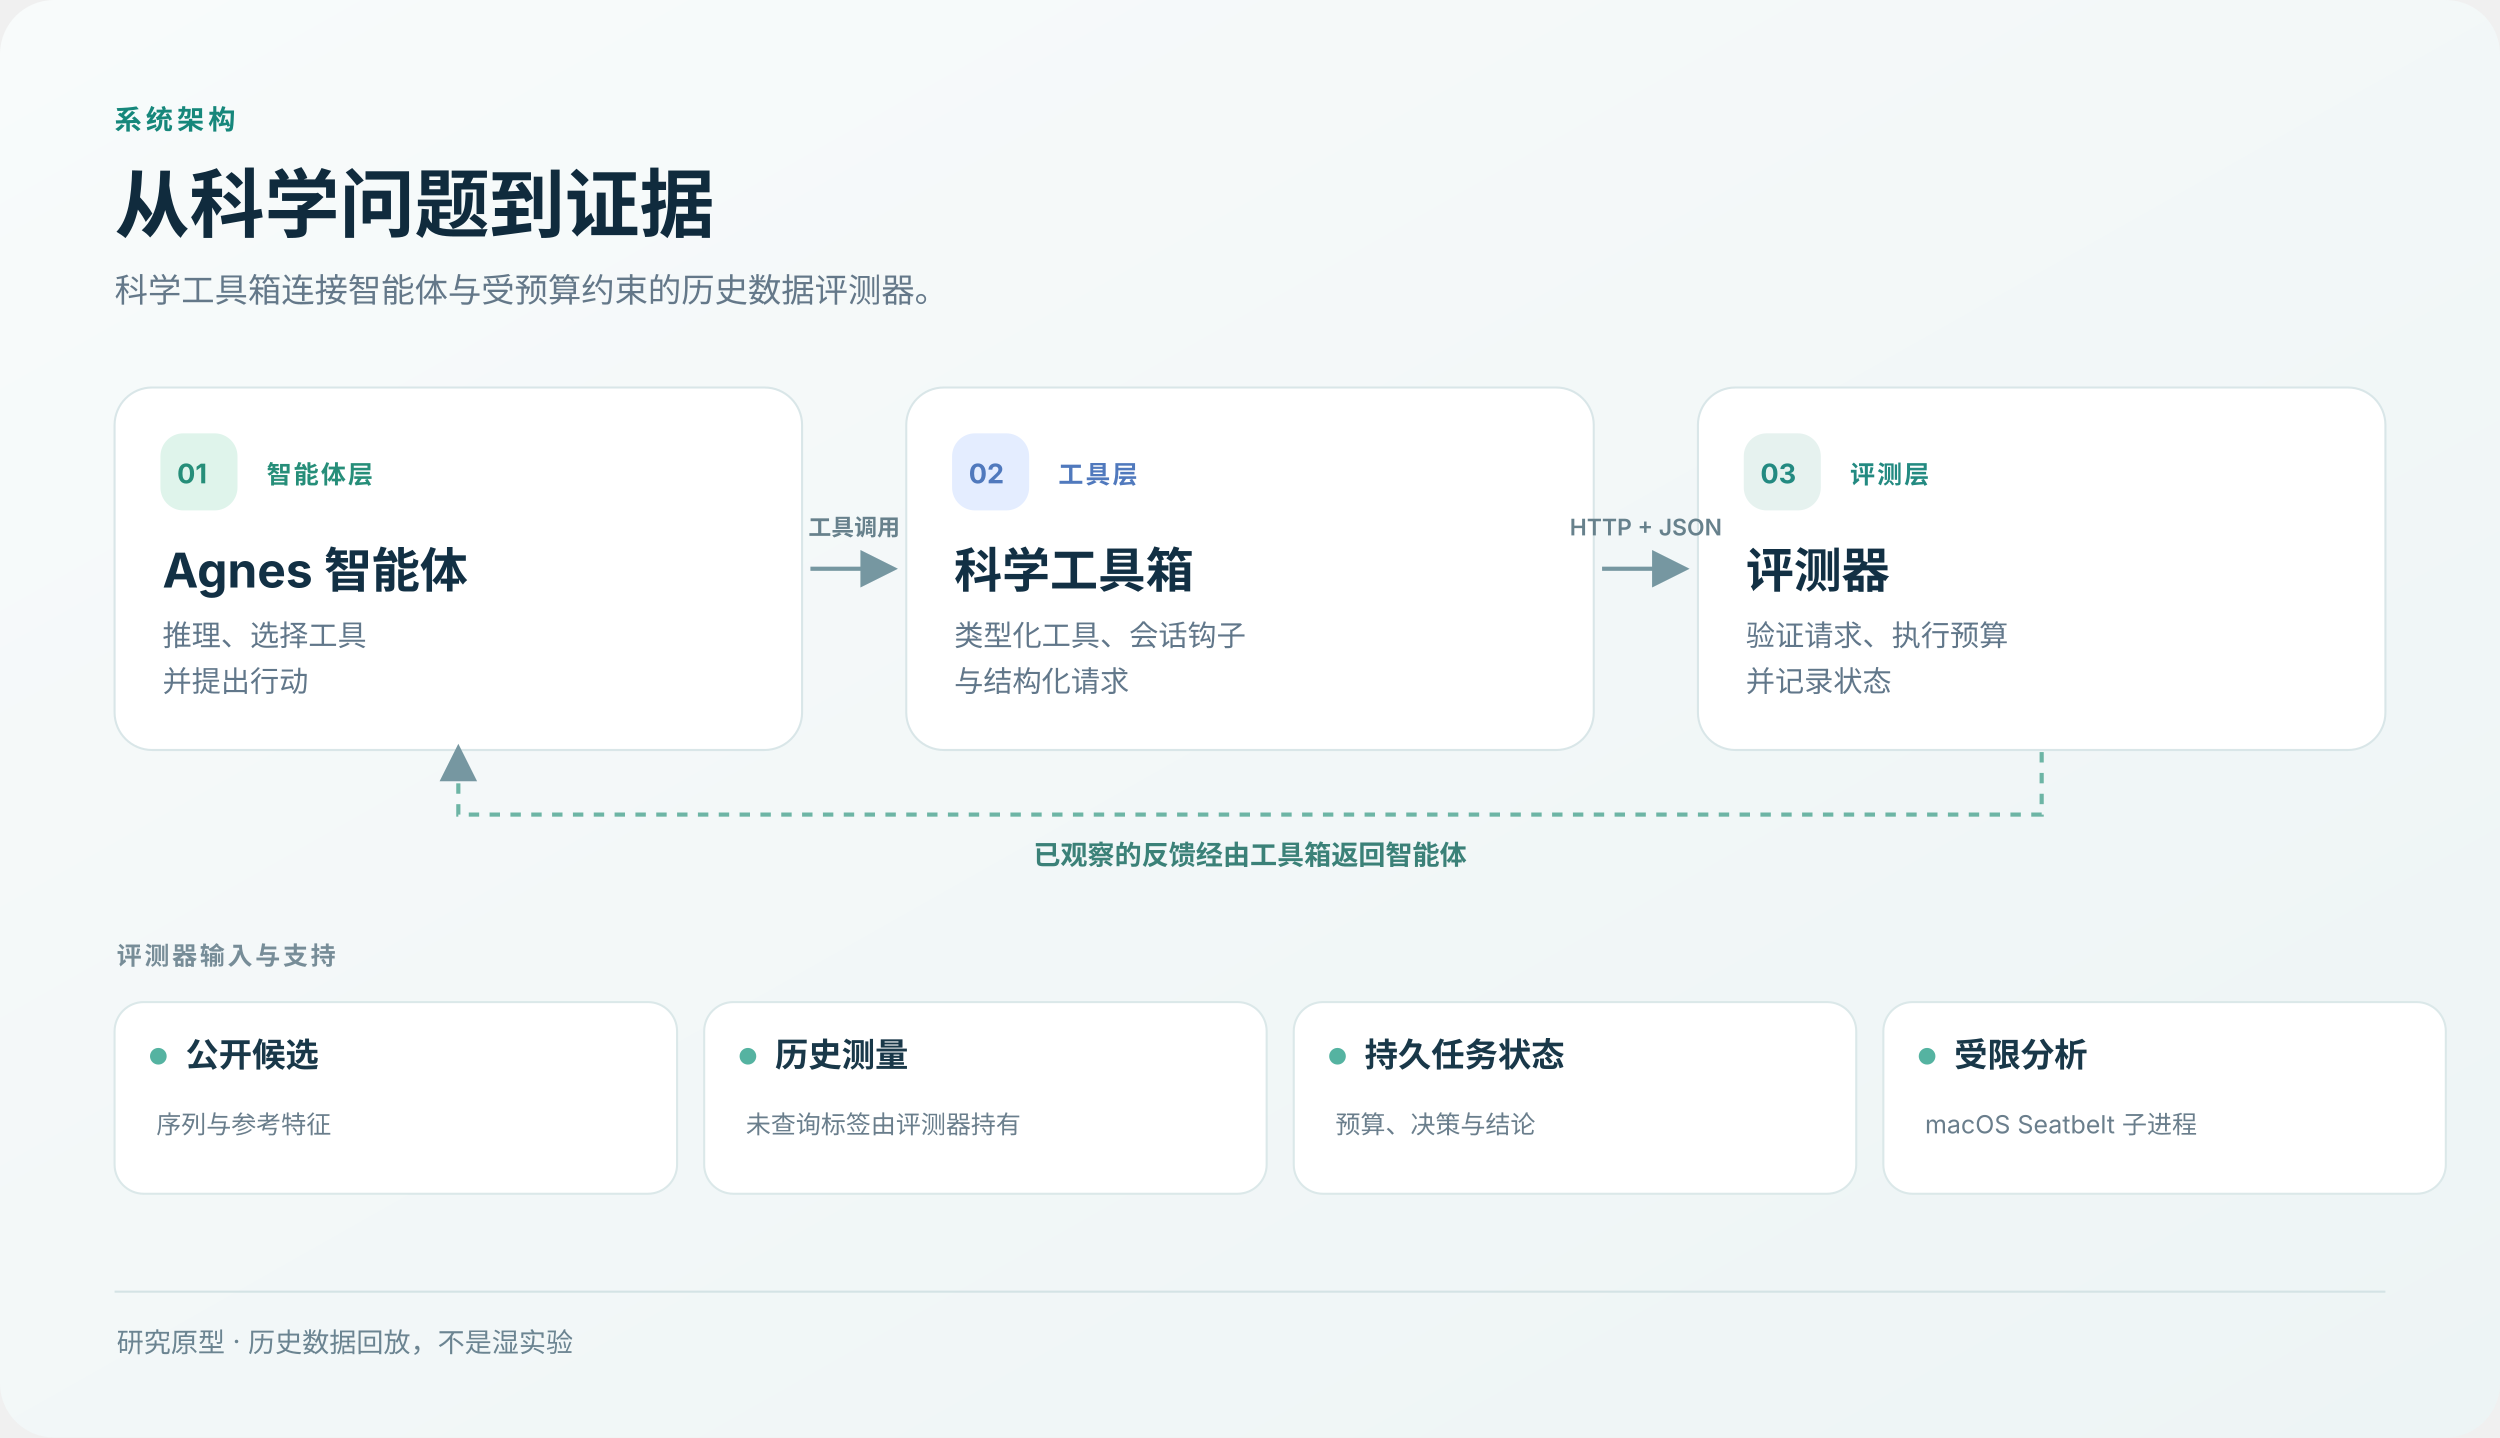
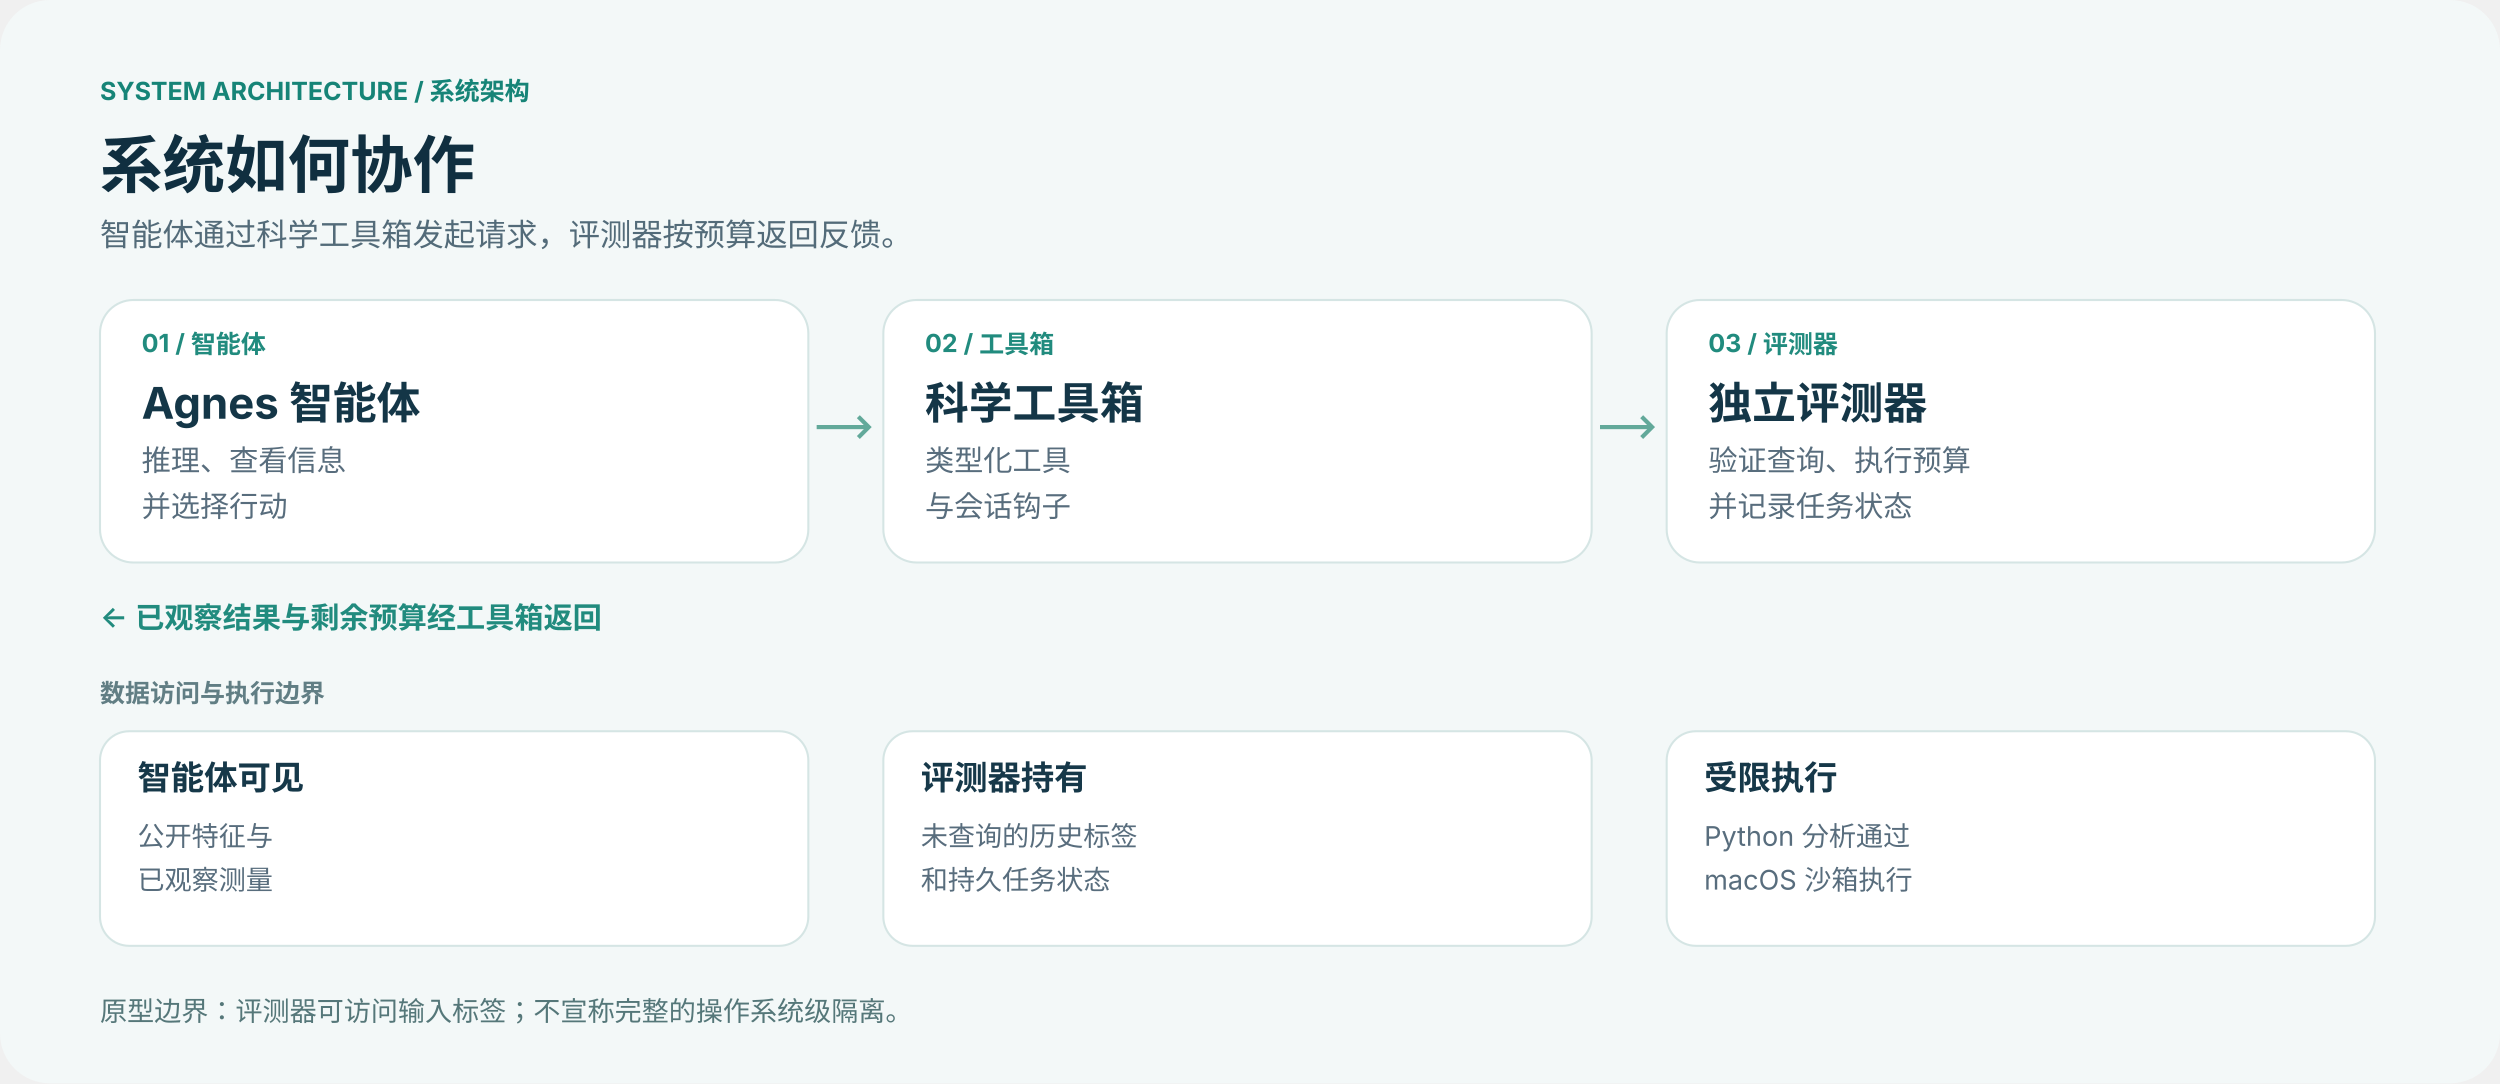
- <svg xmlns="http://www.w3.org/2000/svg" viewBox="0 0 1200 690" role="img" aria-label="Protein Rescue Lab architecture">
-   <defs>
-     <linearGradient id="bg" x1="0" y1="0" x2="1" y2="1">
-       <stop stop-color="#f8fbfb" />
-       <stop offset="1" stop-color="#edf4f5" />
-     </linearGradient>
-     <marker id="arrow" markerWidth="9" markerHeight="9" refX="7" refY="4.5" orient="auto">
-       <path d="M0 0L9 4.5L0 9Z" fill="#7697a1" />
-     </marker>
-   </defs>
-   <rect width="1200" height="690" rx="26" fill="url(#bg)" />
+ <svg xmlns="http://www.w3.org/2000/svg" viewBox="0 0 1200 520" role="img">
+   <rect width="1200" height="520" rx="24" fill="#f3f8f8" />
  <g font-family="-apple-system,BlinkMacSystemFont,Segoe UI,Microsoft YaHei,sans-serif">
-     <text x="55" y="62" font-size="13" fill="#16877b" font-weight="700" letter-spacing="2">系统架构</text>
-     <text x="55" y="111" font-size="36" fill="#102b3d" font-weight="700">从科学问题到证据</text>
-     <text x="55" y="145" font-size="16" fill="#647889" font-weight="400">科学工具箱连接智能体与受预算约束的历史数据评测器。</text>
-     <rect x="55" y="186" width="330" height="174" rx="18" fill="#fff" stroke="#d9e6e8" />
-     <rect x="77" y="208" width="37" height="37" rx="11" fill="#dff4eb" />
-     <text x="85" y="232" font-size="13" fill="#268e79" font-weight="700">01</text>
-     <text x="128" y="232" font-size="12" fill="#268e79" font-weight="700" letter-spacing="1">智能体层</text>
-     <text x="78" y="282" font-size="23" fill="#123044" font-weight="700">Agnes 智能体</text>
-     <text x="78" y="310" font-size="14" fill="#61778a" font-weight="400">推理、选择工具</text>
-     <text x="78" y="332" font-size="14" fill="#61778a" font-weight="400">并提出行动</text>
-     <rect x="435" y="186" width="330" height="174" rx="18" fill="#fff" stroke="#d9e6e8" />
-     <rect x="457" y="208" width="37" height="37" rx="11" fill="#e4edff" />
-     <text x="465" y="232" font-size="13" fill="#5079bd" font-weight="700">02</text>
-     <text x="508" y="232" font-size="12" fill="#5079bd" font-weight="700" letter-spacing="1">工具层</text>
-     <text x="458" y="282" font-size="23" fill="#123044" font-weight="700">科学工具箱</text>
-     <text x="458" y="310" font-size="14" fill="#61778a" font-weight="400">类型化工具、会话钩子</text>
-     <text x="458" y="332" font-size="14" fill="#61778a" font-weight="400">与结构化请求</text>
-     <rect x="815" y="186" width="330" height="174" rx="18" fill="#fff" stroke="#d9e6e8" />
-     <rect x="837" y="208" width="37" height="37" rx="11" fill="#e6f2ef" />
-     <text x="845" y="232" font-size="13" fill="#238a81" font-weight="700">03</text>
-     <text x="888" y="232" font-size="12" fill="#238a81" font-weight="700" letter-spacing="1">评测层</text>
-     <text x="838" y="282" font-size="23" fill="#123044" font-weight="700">评测器</text>
-     <text x="838" y="310" font-size="14" fill="#61778a" font-weight="400">验证请求、执行预算</text>
-     <text x="838" y="332" font-size="14" fill="#61778a" font-weight="400">并记录状态</text>
-     <path d="M389 273h38" stroke="#7697a1" stroke-width="2" marker-end="url(#arrow)" />
-     <text x="410" y="257" font-size="11" fill="#67818c" font-weight="600" text-anchor="middle">工具调用</text>
-     <path d="M769 273h38" stroke="#7697a1" stroke-width="2" marker-end="url(#arrow)" />
-     <text x="790" y="257" font-size="11" fill="#67818c" font-weight="600" text-anchor="middle">HTTP + JSON</text>
-     <path d="M980 361v30H220v-30" fill="none" stroke="#6db5a5" stroke-width="2" stroke-dasharray="5 5" marker-end="url(#arrow)" />
-     <text x="600" y="415" font-size="13" fill="#3b8178" font-weight="600" text-anchor="middle">已观察的反馈经由工具箱返回智能体</text>
-     <text x="56" y="463" font-size="12" fill="#778d98" font-weight="700" letter-spacing="1.3">评测器输入与支持</text>
-     <rect x="55" y="481" width="270" height="92" rx="14" fill="#fff" stroke="#dbe8e9" />
-     <circle cx="76" cy="507" r="4" fill="#55b3a1" />
-     <text x="89" y="512" font-size="16" fill="#193849" font-weight="700">公开候选</text>
-     <text x="75" y="544" font-size="12" fill="#6a7e8c" font-weight="400">序列与参考特征</text>
-     <rect x="338" y="481" width="270" height="92" rx="14" fill="#fff" stroke="#dbe8e9" />
-     <circle cx="359" cy="507" r="4" fill="#55b3a1" />
-     <text x="372" y="512" font-size="16" fill="#193849" font-weight="700">历史测量</text>
-     <text x="358" y="544" font-size="12" fill="#6a7e8c" font-weight="400">未查询标签由评测器持有</text>
-     <rect x="621" y="481" width="270" height="92" rx="14" fill="#fff" stroke="#dbe8e9" />
-     <circle cx="642" cy="507" r="4" fill="#55b3a1" />
-     <text x="655" y="512" font-size="16" fill="#193849" font-weight="700">持久任务状态</text>
-     <text x="641" y="544" font-size="12" fill="#6a7e8c" font-weight="400">预算、决策与结论</text>
-     <rect x="904" y="481" width="270" height="92" rx="14" fill="#fff" stroke="#dbe8e9" />
-     <circle cx="925" cy="507" r="4" fill="#55b3a1" />
-     <text x="938" y="512" font-size="16" fill="#193849" font-weight="700">受限分析</text>
-     <text x="924" y="544" font-size="12" fill="#6a7e8c" font-weight="400">macOS Seatbelt 子进程</text>
-     <path d="M55 620H1145" stroke="#d4e3e5" />
-     <text x="56" y="649" font-size="13" fill="#6b8491" font-weight="400">研究原型  ·  历史数据回放，不是湿实验</text>
+     <text x="48" y="48" font-size="12" fill="#168477" font-weight="700">SYSTEM ARCHITECTURE / 系统架构</text>
+     <text x="48" y="90" font-size="30" fill="#102f40" font-weight="700">系统如何协作</text>
+     <text x="48" y="118" font-size="15" fill="#536b79" font-weight="400">智能体通过科学工具箱发起请求，评测器按预算返回反馈。</text>
+     <rect x="48" y="144" width="340" height="126" rx="16" fill="white" stroke="#d5e5e4" />
+     <text x="68" y="169" font-size="12" fill="#218b7e" font-weight="700">01 / 智能体</text>
+     <text x="68" y="201" font-size="21" fill="#143647" font-weight="700">Agnes 智能体</text>
+     <text x="68" y="226" font-size="14" fill="#586d7d" font-weight="400">推理、查看信息</text>
+     <text x="68" y="248" font-size="14" fill="#586d7d" font-weight="400">并选择行动</text>
+     <path d="M392 205h25" stroke="#62a99a" stroke-width="2" />
+     <path d="M412 200l5 5-5 5" fill="none" stroke="#62a99a" stroke-width="2" />
+     <rect x="424" y="144" width="340" height="126" rx="16" fill="white" stroke="#d5e5e4" />
+     <text x="444" y="169" font-size="12" fill="#218b7e" font-weight="700">02 / 工具箱</text>
+     <text x="444" y="201" font-size="21" fill="#143647" font-weight="700">科学工具箱</text>
+     <text x="444" y="226" font-size="14" fill="#586d7d" font-weight="400">类型化工具</text>
+     <text x="444" y="248" font-size="14" fill="#586d7d" font-weight="400">与会话钩子</text>
+     <path d="M768 205h25" stroke="#62a99a" stroke-width="2" />
+     <path d="M788 200l5 5-5 5" fill="none" stroke="#62a99a" stroke-width="2" />
+     <rect x="800" y="144" width="340" height="126" rx="16" fill="white" stroke="#d5e5e4" />
+     <text x="820" y="169" font-size="12" fill="#218b7e" font-weight="700">03 / 评测器</text>
+     <text x="820" y="201" font-size="21" fill="#143647" font-weight="700">独立评测器</text>
+     <text x="820" y="226" font-size="14" fill="#586d7d" font-weight="400">验证查询、执行预算</text>
+     <text x="820" y="248" font-size="14" fill="#586d7d" font-weight="400">并记录任务状态</text>
+     <text x="48" y="301" font-size="14" fill="#218b7e" font-weight="600">← 已观察结果与剩余预算经工具箱返回</text>
+     <text x="48" y="337" font-size="12" fill="#617e84" font-weight="700">数据访问与执行边界</text>
+     <rect x="48" y="351" width="340" height="103" rx="14" fill="#fff" stroke="#d5e5e4" />
+     <text x="66" y="379" font-size="16" fill="#163849" font-weight="700">智能体可见</text>
+     <text x="66" y="406" font-size="13" fill="#586d7d" font-weight="400">公开特征与</text>
+     <text x="66" y="427" font-size="13" fill="#586d7d" font-weight="400">已观察测量</text>
+     <rect x="424" y="351" width="340" height="103" rx="14" fill="#fff" stroke="#d5e5e4" />
+     <text x="442" y="379" font-size="16" fill="#163849" font-weight="700">评测器持有</text>
+     <text x="442" y="406" font-size="13" fill="#586d7d" font-weight="400">未查询的历史标签</text>
+     <text x="442" y="427" font-size="13" fill="#586d7d" font-weight="400">和持久任务状态</text>
+     <rect x="800" y="351" width="340" height="103" rx="14" fill="#fff" stroke="#d5e5e4" />
+     <text x="818" y="379" font-size="16" fill="#163849" font-weight="700">受限执行</text>
+     <text x="818" y="406" font-size="13" fill="#586d7d" font-weight="400">Python 分析通过</text>
+     <text x="818" y="427" font-size="13" fill="#586d7d" font-weight="400">macOS 沙箱执行</text>
+     <text x="48" y="490" font-size="13" fill="#557779" font-weight="400">原型边界：评测器可访问输入标签；不宣称完整的操作系统级隔离。</text>
  </g>
</svg>
